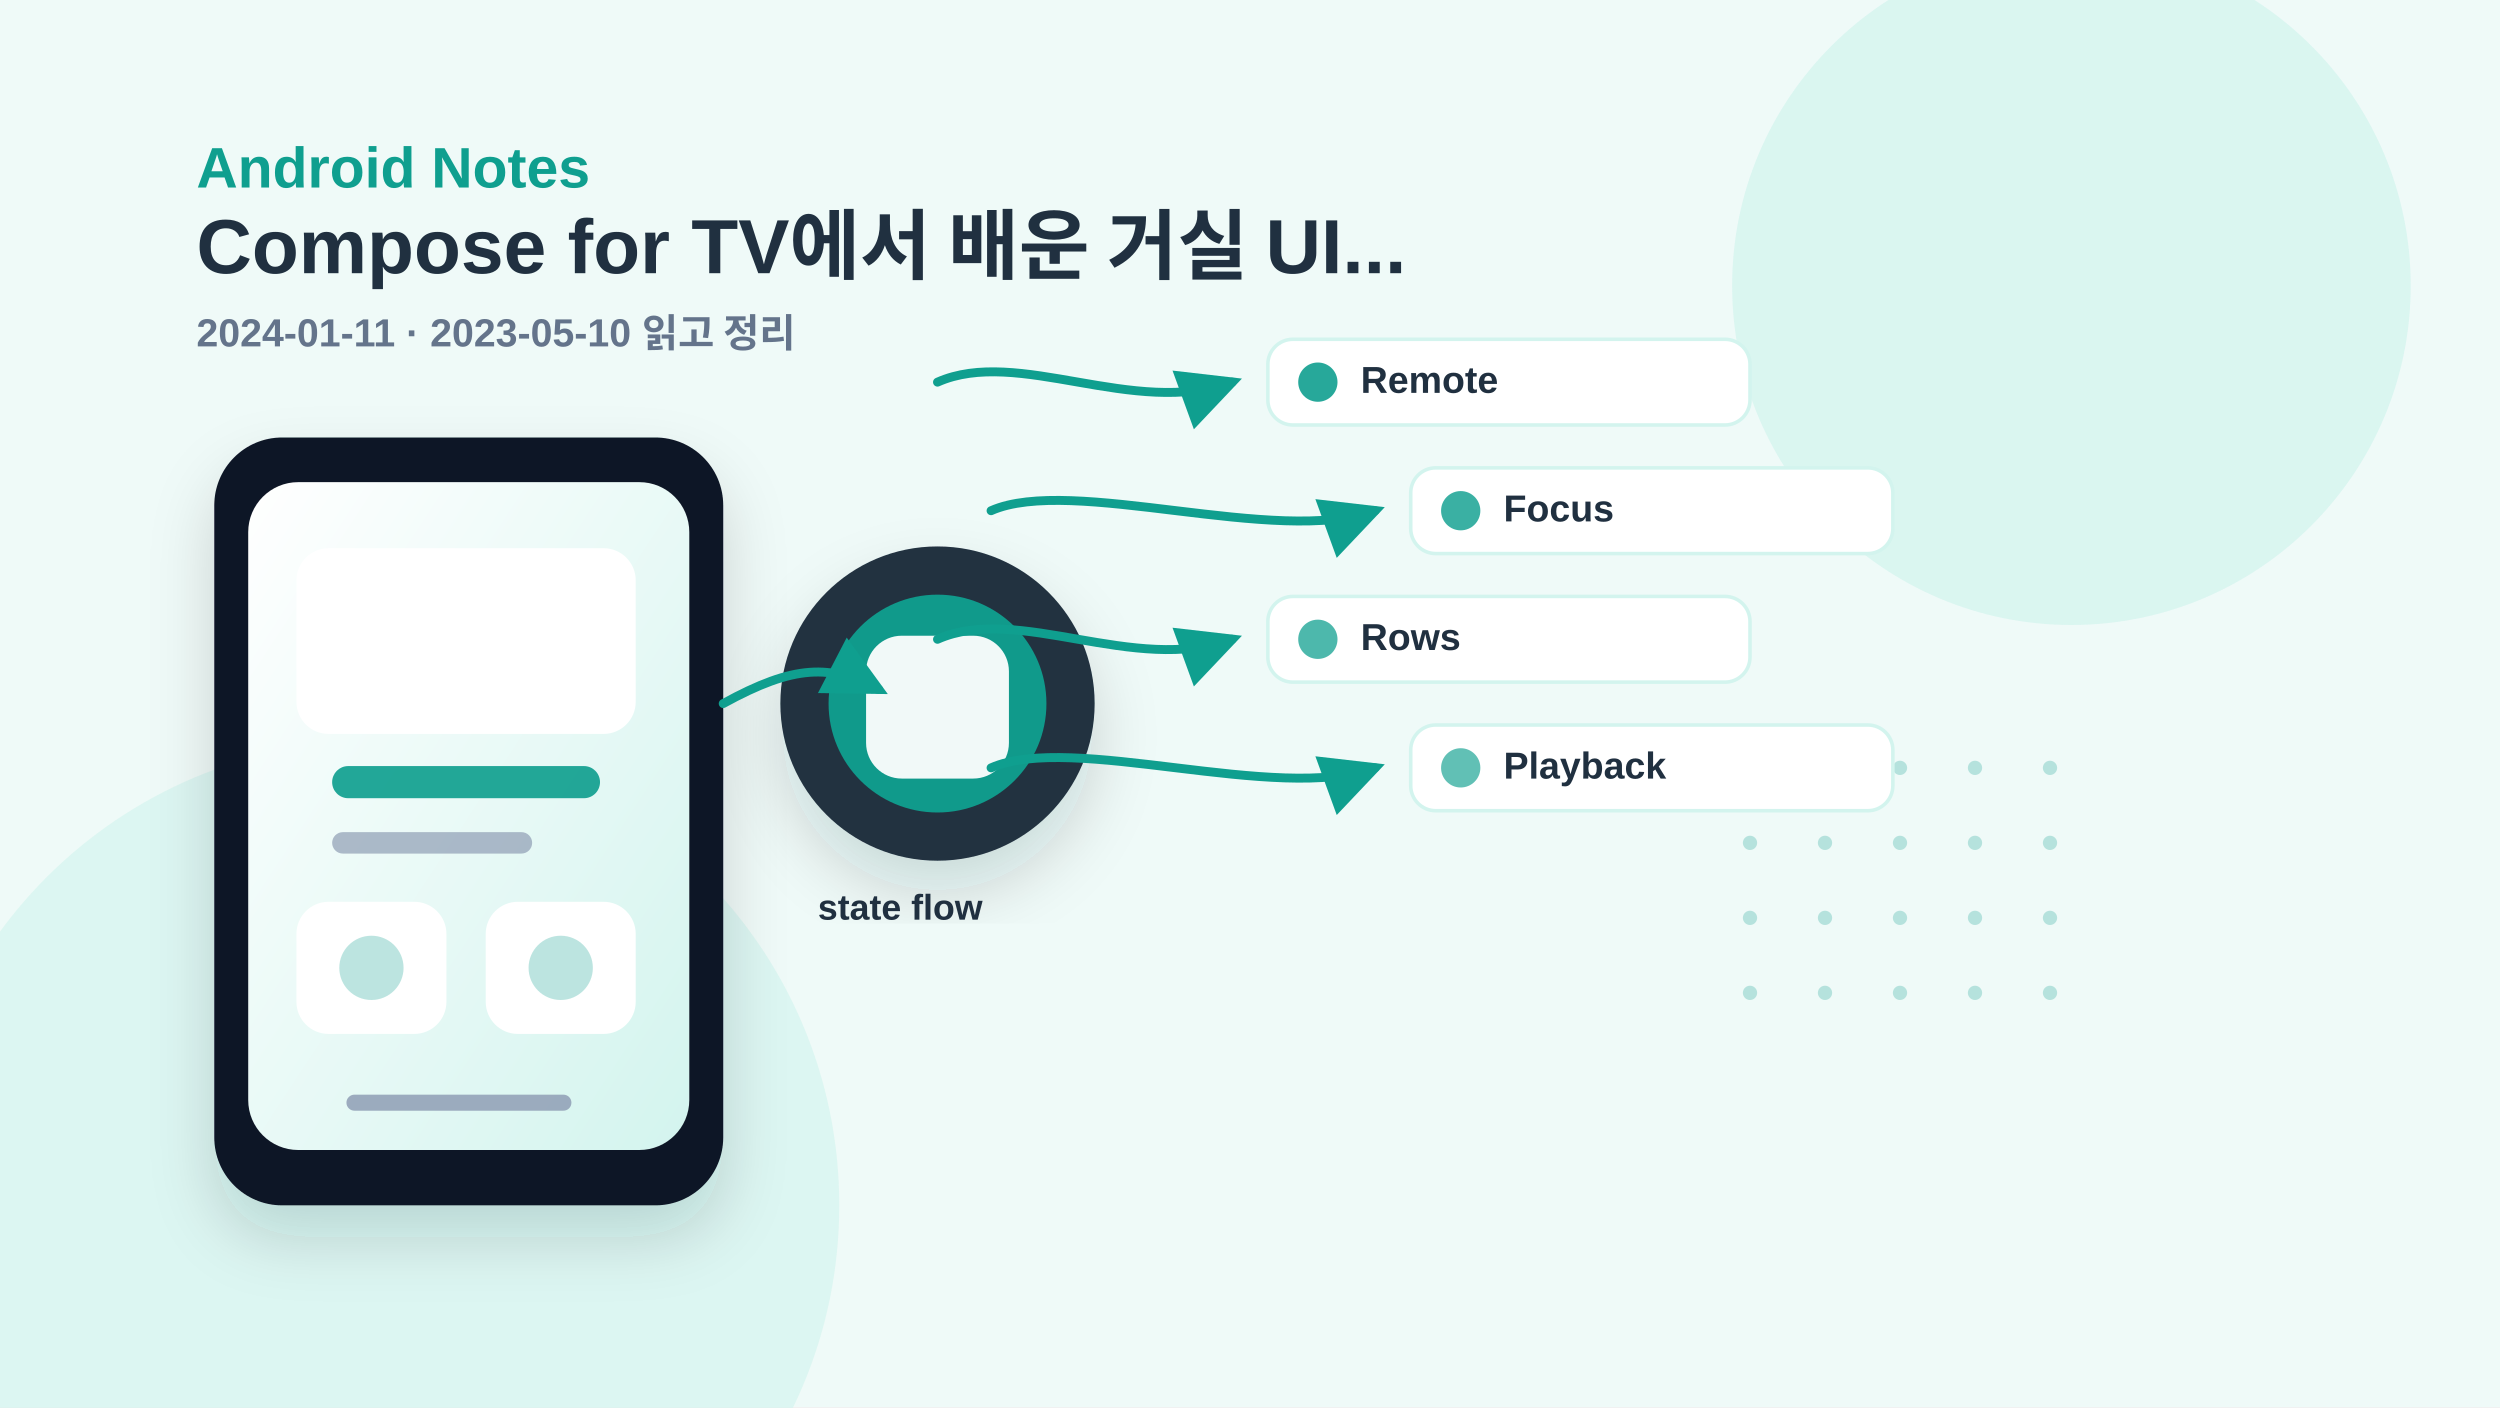
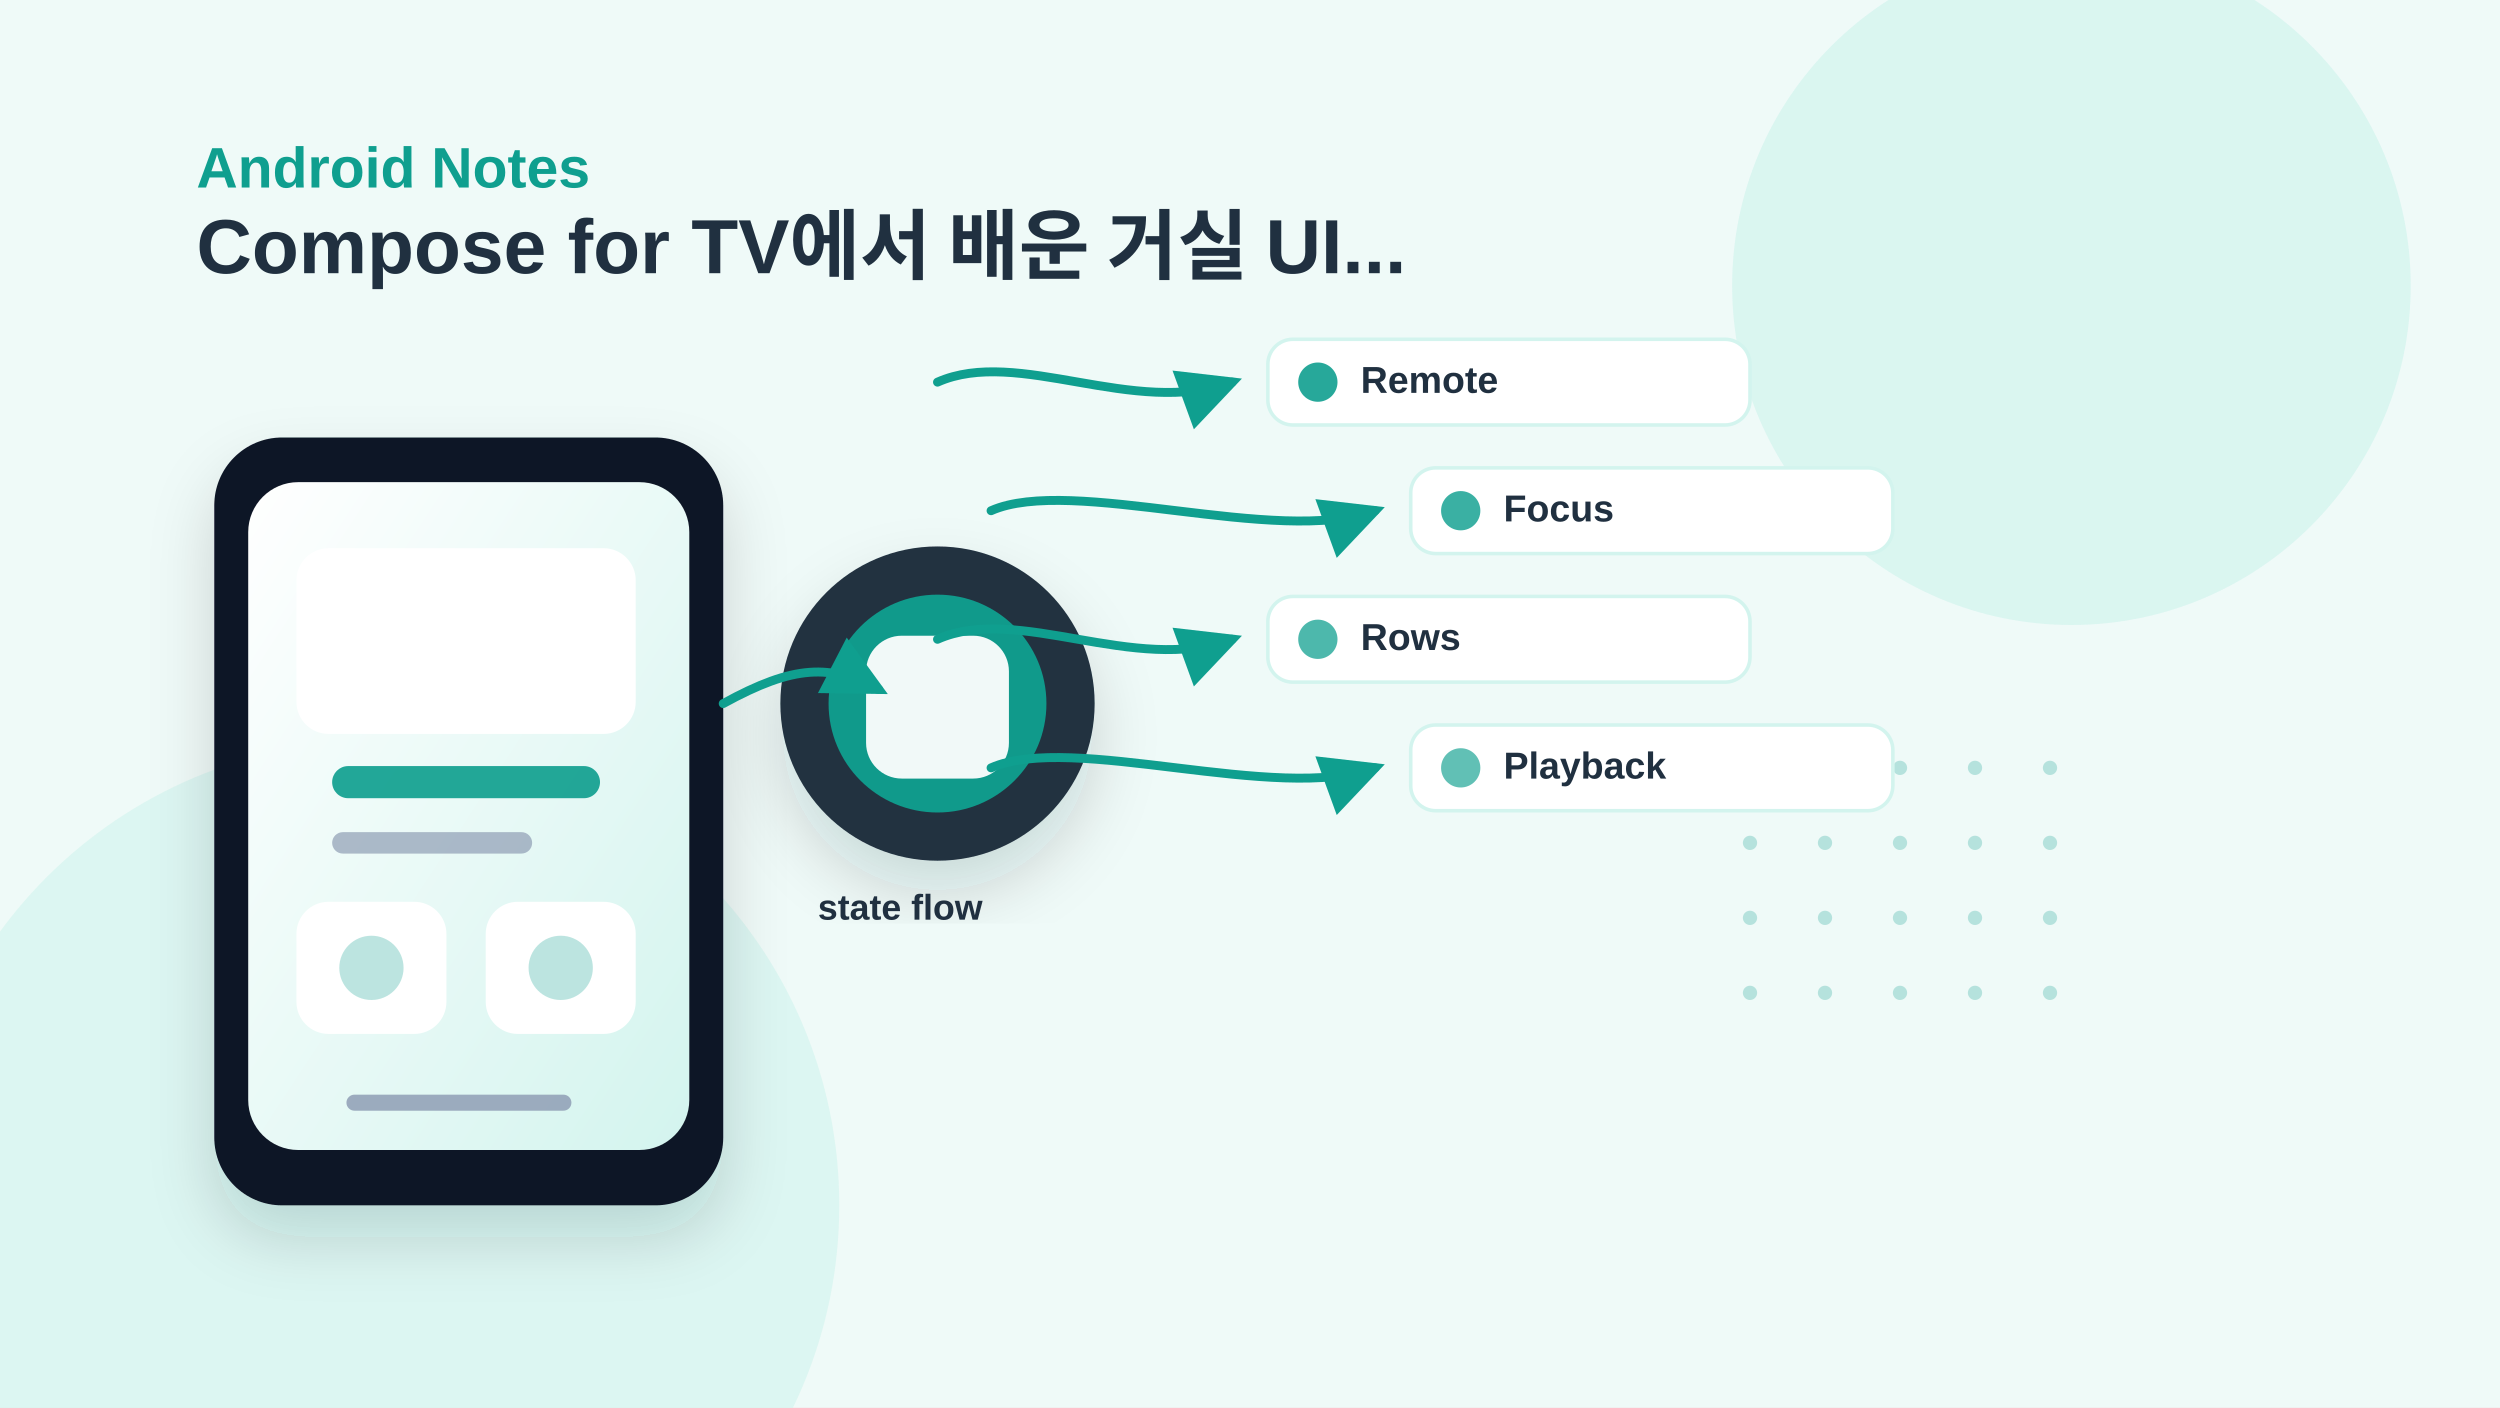
<svg xmlns="http://www.w3.org/2000/svg" width="1400" height="788" viewBox="0 0 1400 788" role="img" aria-label="Compose for TV에서 배운 거실 UI의 기준">
  <defs>
    <marker id="arrow" viewBox="0 0 12 12" refX="10" refY="6" markerWidth="7" markerHeight="7" orient="auto-start-reverse">
      <path d="M 0 0 L 12 6 L 0 12 z" fill="#0f9f8f" />
    </marker>
    <filter id="shadow" x="-20%" y="-20%" width="140%" height="140%">
      <feDropShadow dx="0" dy="18" stdDeviation="18" flood-color="#17202a" flood-opacity="0.16" />
    </filter>
    <linearGradient id="phone" x1="0" y1="0" x2="1" y2="1">
      <stop offset="0%" stop-color="#ffffff" />
      <stop offset="100%" stop-color="#d3f4ee" />
    </linearGradient>
  </defs>
  <rect width="1400" height="788" fill="#effaf8" />
  <circle cx="1160" cy="160" r="190" fill="#d3f4ee" opacity="0.75" />
  <circle cx="210" cy="675" r="260" fill="#d3f4ee" opacity="0.65" />
  <g opacity="0.26">
    <circle cx="980" cy="430" r="4" fill="#0f9f8f" />
    <circle cx="1022" cy="430" r="4" fill="#0f9f8f" />
    <circle cx="1064" cy="430" r="4" fill="#0f9f8f" />
    <circle cx="1106" cy="430" r="4" fill="#0f9f8f" />
    <circle cx="1148" cy="430" r="4" fill="#0f9f8f" />
    <circle cx="980" cy="472" r="4" fill="#0f9f8f" />
    <circle cx="1022" cy="472" r="4" fill="#0f9f8f" />
    <circle cx="1064" cy="472" r="4" fill="#0f9f8f" />
    <circle cx="1106" cy="472" r="4" fill="#0f9f8f" />
    <circle cx="1148" cy="472" r="4" fill="#0f9f8f" />
    <circle cx="980" cy="514" r="4" fill="#0f9f8f" />
    <circle cx="1022" cy="514" r="4" fill="#0f9f8f" />
    <circle cx="1064" cy="514" r="4" fill="#0f9f8f" />
    <circle cx="1106" cy="514" r="4" fill="#0f9f8f" />
    <circle cx="1148" cy="514" r="4" fill="#0f9f8f" />
    <circle cx="980" cy="556" r="4" fill="#0f9f8f" />
    <circle cx="1022" cy="556" r="4" fill="#0f9f8f" />
    <circle cx="1064" cy="556" r="4" fill="#0f9f8f" />
    <circle cx="1106" cy="556" r="4" fill="#0f9f8f" />
    <circle cx="1148" cy="556" r="4" fill="#0f9f8f" />
  </g>
  <text x="110" y="105" font-family="Arial, Apple SD Gothic Neo, sans-serif" font-size="32" fill="#0f9f8f" font-weight="800">Android Notes</text>
  <text x="110" y="153" font-family="Arial, Apple SD Gothic Neo, sans-serif" font-size="43" fill="#203040" font-weight="800">Compose for TV에서 배운 거실 UI...</text>
-   <text x="110" y="194" font-family="Arial, Apple SD Gothic Neo, sans-serif" font-size="22" fill="#64748b" font-weight="600">2024-01-11 · 2023-05-10 읽고 정리</text>
  <g filter="url(#shadow)">
    <rect x="120" y="245" width="285" height="430" rx="38" fill="#111827" />
    <rect x="139" y="270" width="247" height="374" rx="28" fill="url(#phone)" />
    <rect x="166" y="307" width="190" height="104" rx="18" fill="#ffffff" />
    <rect x="186" y="429" width="150" height="18" rx="9" fill="#0f9f8f" opacity="0.92" />
    <rect x="186" y="466" width="112" height="12" rx="6" fill="#94a3b8" opacity="0.75" />
    <rect x="166" y="505" width="84" height="74" rx="18" fill="#ffffff" />
    <rect x="272" y="505" width="84" height="74" rx="18" fill="#ffffff" />
    <circle cx="208" cy="542" r="18" fill="#0f9f8f" opacity="0.28" />
    <circle cx="314" cy="542" r="18" fill="#0f9f8f" opacity="0.28" />
    <rect x="194" y="613" width="126" height="9" rx="4.5" fill="#94a3b8" opacity="0.9" />
  </g>
  <g>
    <circle cx="525" cy="394" r="88" fill="#203040" filter="url(#shadow)" />
    <circle cx="525" cy="394" r="61" fill="#0f9f8f" opacity="0.95" />
    <rect x="485" y="356" width="80" height="80" rx="20" fill="#ffffff" opacity="0.94" />
    <path d="M 405 394 C 445 372, 465 372, 492 386" fill="none" stroke="#0f9f8f" stroke-width="5" stroke-linecap="round" marker-end="url(#arrow)" />
    <text x="458" y="515" font-family="Arial, Apple SD Gothic Neo, sans-serif" font-size="20" fill="#203040" font-weight="800">state flow</text>
  </g>
  <path d="M 525 214 C 570 194, 635 234, 690 214" fill="none" stroke="#0f9f8f" stroke-width="5" stroke-linecap="round" marker-end="url(#arrow)" />
  <path d="M 555 286 C 600 266, 715 306, 770 286" fill="none" stroke="#0f9f8f" stroke-width="5" stroke-linecap="round" marker-end="url(#arrow)" />
  <path d="M 525 358 C 570 338, 635 378, 690 358" fill="none" stroke="#0f9f8f" stroke-width="5" stroke-linecap="round" marker-end="url(#arrow)" />
  <path d="M 555 430 C 600 410, 715 450, 770 430" fill="none" stroke="#0f9f8f" stroke-width="5" stroke-linecap="round" marker-end="url(#arrow)" />
  <rect x="710" y="190" width="270" height="48" rx="14" fill="#ffffff" stroke="#d3f4ee" stroke-width="2" />
  <circle cx="738" cy="214" r="11" fill="#0f9f8f" opacity="0.9" />
  <text x="762" y="220" font-family="Arial, Apple SD Gothic Neo, sans-serif" font-size="21" fill="#203040" font-weight="700">Remote</text>
  <rect x="790" y="262" width="270" height="48" rx="14" fill="#ffffff" stroke="#d3f4ee" stroke-width="2" />
  <circle cx="818" cy="286" r="11" fill="#0f9f8f" opacity="0.82" />
  <text x="842" y="292" font-family="Arial, Apple SD Gothic Neo, sans-serif" font-size="21" fill="#203040" font-weight="700">Focus</text>
  <rect x="710" y="334" width="270" height="48" rx="14" fill="#ffffff" stroke="#d3f4ee" stroke-width="2" />
  <circle cx="738" cy="358" r="11" fill="#0f9f8f" opacity="0.74" />
  <text x="762" y="364" font-family="Arial, Apple SD Gothic Neo, sans-serif" font-size="21" fill="#203040" font-weight="700">Rows</text>
  <rect x="790" y="406" width="270" height="48" rx="14" fill="#ffffff" stroke="#d3f4ee" stroke-width="2" />
  <circle cx="818" cy="430" r="11" fill="#0f9f8f" opacity="0.66" />
  <text x="842" y="436" font-family="Arial, Apple SD Gothic Neo, sans-serif" font-size="21" fill="#203040" font-weight="700">Playback</text>
</svg>
